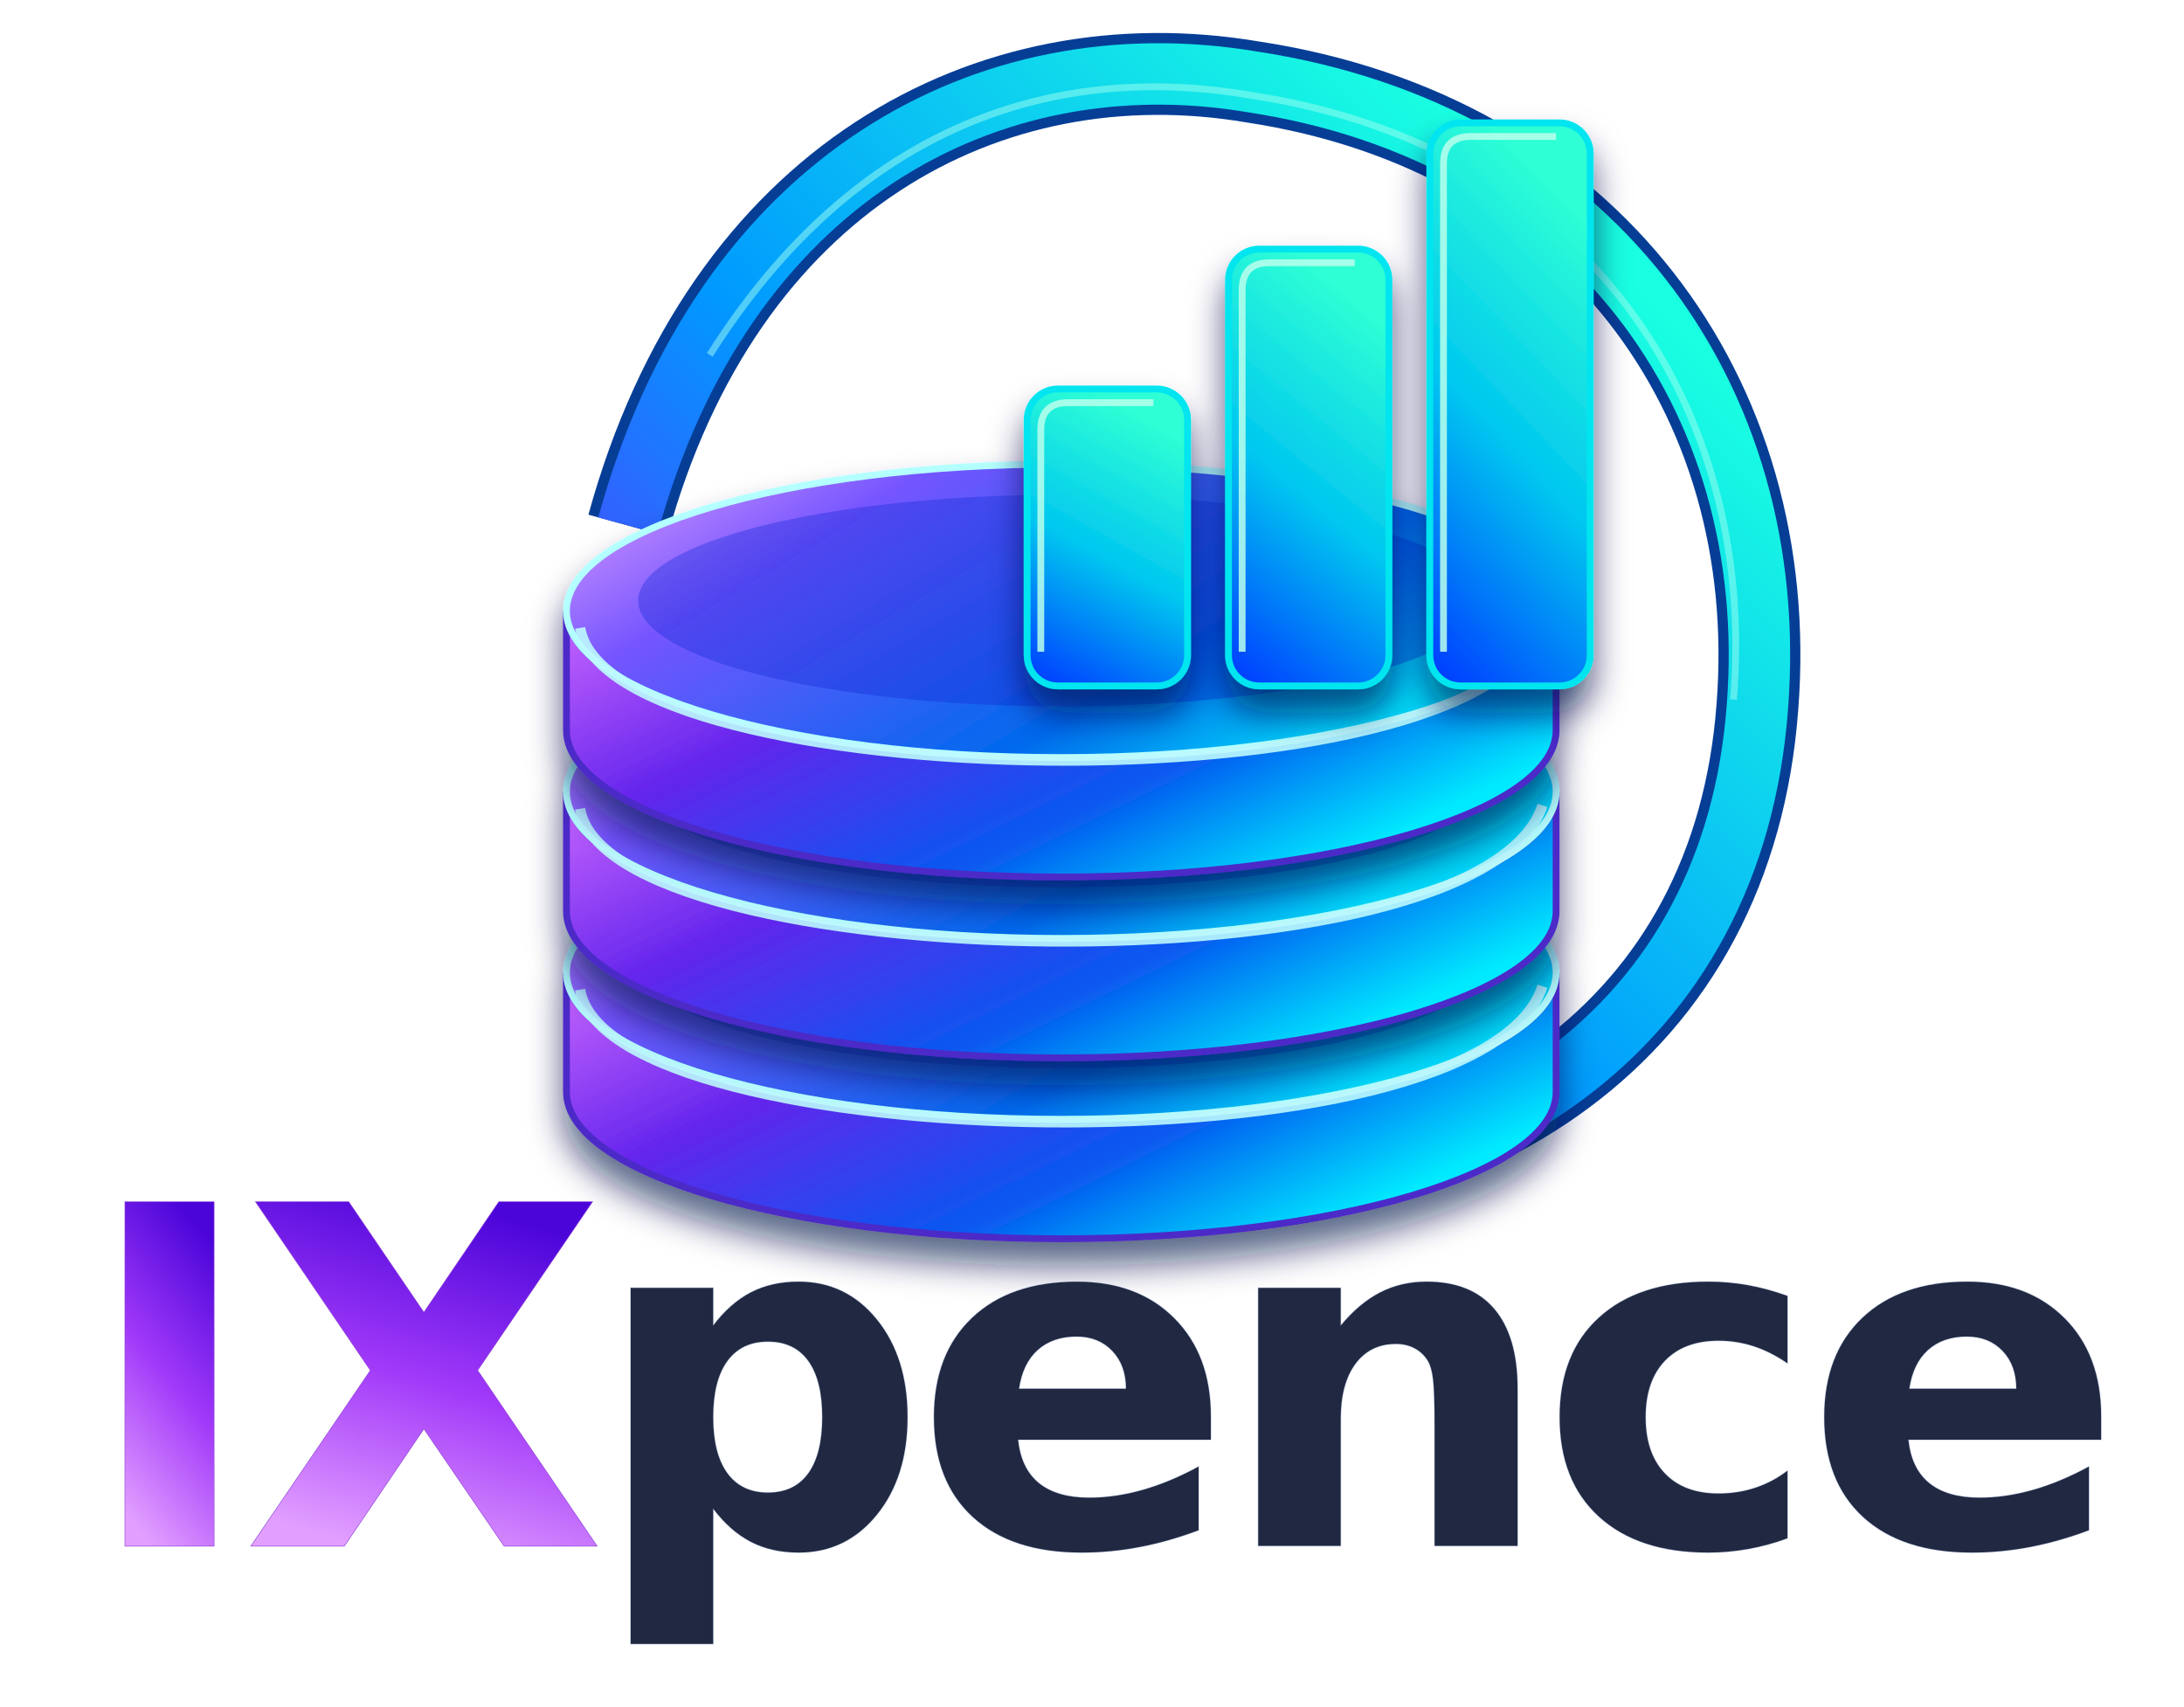
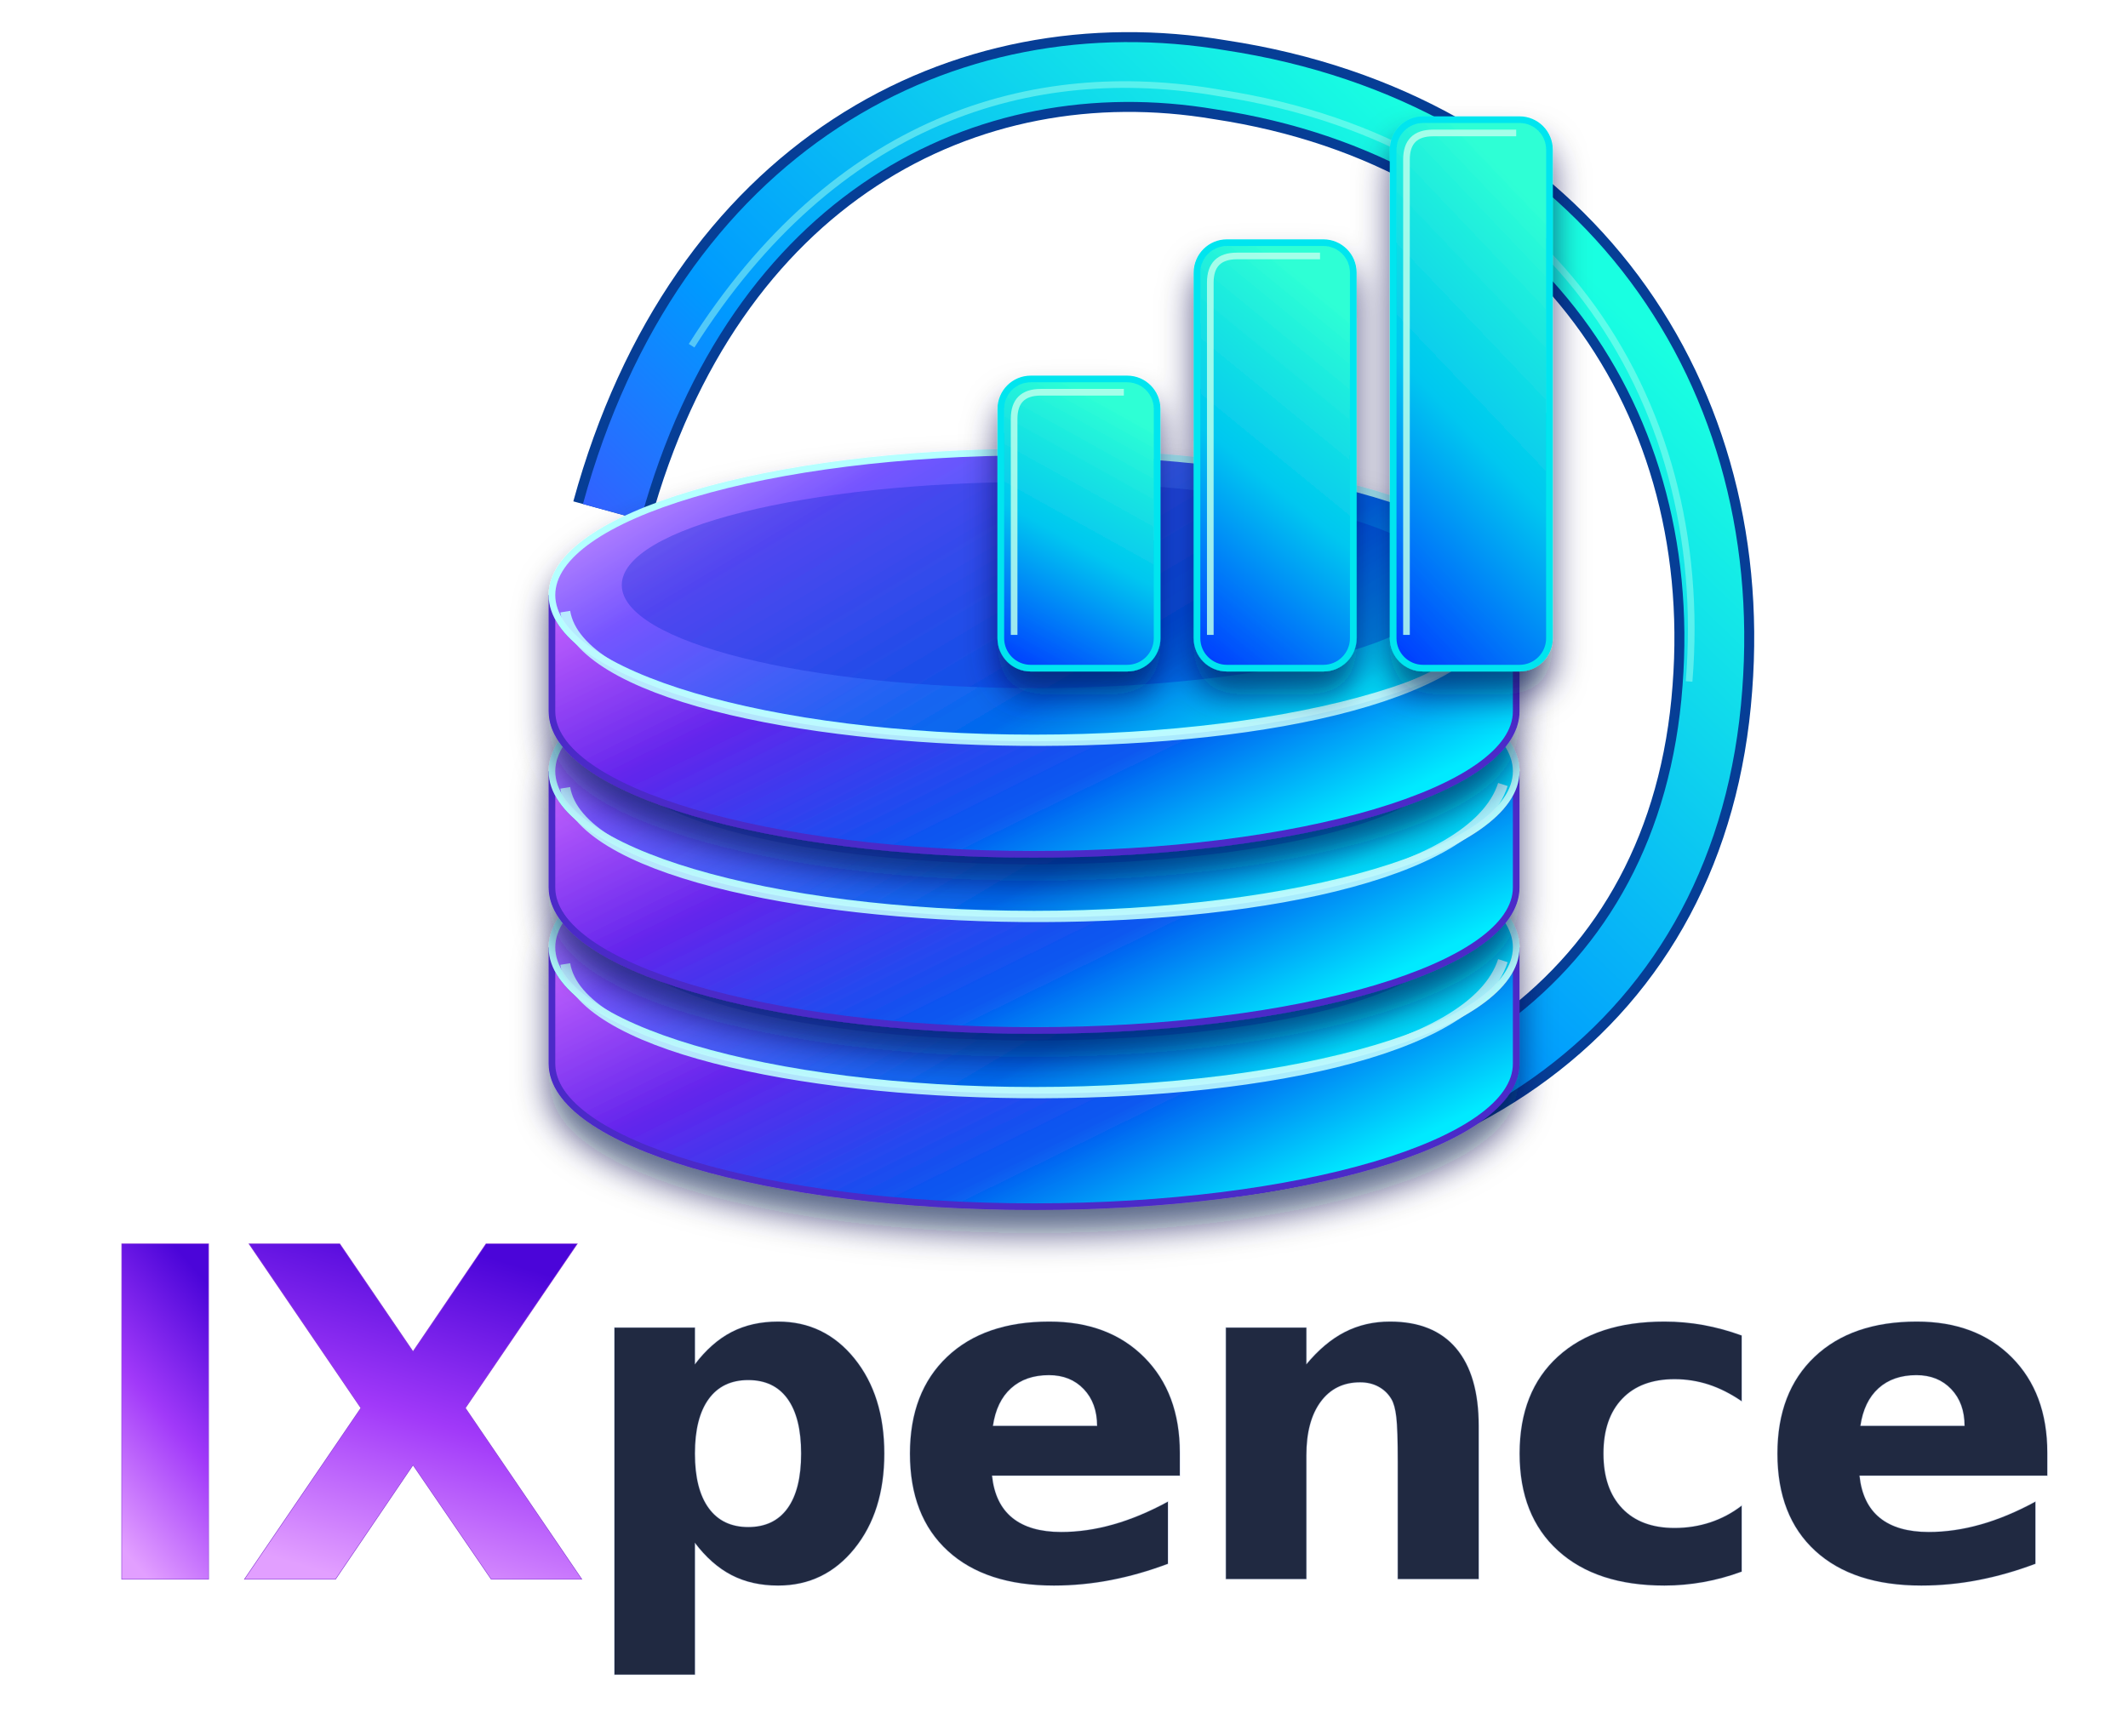
- <svg xmlns="http://www.w3.org/2000/svg" viewBox="0 0 640 500" role="img" aria-labelledby="title">
+ <svg xmlns="http://www.w3.org/2000/svg" viewBox="0 0 640 522" role="img" aria-labelledby="title">
  <defs>
    <linearGradient id="ring" x1=".08" y1=".85" x2=".8" y2=".1">
      <stop stop-color="#6c20ff" />
      <stop offset=".45" stop-color="#0099ff" />
      <stop offset="1" stop-color="#19ffe1" />
    </linearGradient>
    <linearGradient id="edge" x1="0" y1="0" x2="1" y2=".55">
      <stop stop-color="#c966ff" />
      <stop offset=".35" stop-color="#6325ec" />
      <stop offset=".72" stop-color="#0759f0" />
      <stop offset="1" stop-color="#00eaff" />
    </linearGradient>
    <linearGradient id="top" x1="0" y1="0" x2="1" y2=".5">
      <stop stop-color="#e6a5ff" />
      <stop offset=".3" stop-color="#7555ff" />
      <stop offset=".75" stop-color="#0069ed" />
      <stop offset="1" stop-color="#03d9fa" />
    </linearGradient>
    <linearGradient id="bar" x1=".1" y1="1" x2=".4" y2="0">
      <stop stop-color="#003dff" />
      <stop offset=".5" stop-color="#00c7f0" />
      <stop offset="1" stop-color="#2effd5" />
    </linearGradient>
    <linearGradient id="word" x1=".3" y1="0" x2=".6" y2="1">
      <stop stop-color="#e29fff" />
      <stop offset=".5" stop-color="#a139f9" />
      <stop offset="1" stop-color="#4b05d9" />
    </linearGradient>
    <filter id="shadow" x="-30%" y="-40%" width="160%" height="190%">
      <feDropShadow dx="0" dy="7" stdDeviation="5" flood-color="#020c4b" flood-opacity=".65" />
    </filter>
  </defs>
  <g>
    <path d="M184 154C212 52 290 11 367 24C466 39 522 116 515 207C508 302 433 352 331 350" fill="none" stroke="#063e96" stroke-width="24" />
    <path d="M184 154C212 52 290 11 367 24C466 39 522 116 515 207C508 302 433 352 331 350" fill="none" stroke="url(#ring)" stroke-width="18" />
    <path d="M208 104C251 36 310 18 367 28C465 43 515 119 508 205" fill="none" stroke="#a0fff3" stroke-opacity=".5" stroke-width="2" />
    <g filter="url(#shadow)">
      <path d="M166 285a145 43 0 0 0 290 0v35a145 43 0 0 1-290 0Z" fill="url(#edge)" stroke="#4b29c8" stroke-width="2" />
      <ellipse cx="311" cy="285" rx="145" ry="43" fill="url(#top)" stroke="#b4ffff" stroke-width="2" />
      <ellipse cx="311" cy="282" rx="124" ry="31" fill="#1028d3" fill-opacity=".35" />
      <path d="M170 290c8 49 264 55 282-1" fill="none" stroke="#bcfaff" stroke-width="3" opacity=".9" />
    </g>
    <g filter="url(#shadow)">
      <path d="M166 232a145 43 0 0 0 290 0v35a145 43 0 0 1-290 0Z" fill="url(#edge)" stroke="#4b29c8" stroke-width="2" />
      <ellipse cx="311" cy="232" rx="145" ry="43" fill="url(#top)" stroke="#b4ffff" stroke-width="2" />
      <ellipse cx="311" cy="229" rx="124" ry="31" fill="#1028d3" fill-opacity=".35" />
      <path d="M170 237c8 49 264 55 282-1" fill="none" stroke="#bcfaff" stroke-width="3" opacity=".9" />
    </g>
    <g filter="url(#shadow)">
      <path d="M166 179a145 43 0 0 0 290 0v35a145 43 0 0 1-290 0Z" fill="url(#edge)" stroke="#4b29c8" stroke-width="2" />
      <ellipse cx="311" cy="179" rx="145" ry="43" fill="url(#top)" stroke="#b4ffff" stroke-width="2" />
      <ellipse cx="311" cy="176" rx="124" ry="31" fill="#1028d3" fill-opacity=".35" />
      <path d="M170 184c8 49 264 55 282-1" fill="none" stroke="#bcfaff" stroke-width="3" opacity=".9" />
    </g>
    <g fill="url(#bar)" stroke="#00e5ef" stroke-width="2" filter="url(#shadow)">
      <rect x="301" y="114" width="47" height="87" rx="9" />
      <rect x="360" y="73" width="47" height="128" rx="9" />
      <rect x="419" y="36" width="47" height="165" rx="9" />
    </g>
    <g fill="none" stroke="#baffec" stroke-opacity=".85" stroke-width="2">
      <path d="M305 191v-65q0-8 8-8h25" />
      <path d="M364 191V85q0-8 8-8h25" />
      <path d="M423 191V48q0-8 8-8h25" />
    </g>
  </g>
-   <g>
+   <g transform="translate(0 22)">
    <path transform="translate(24.000 453) scale(0.067485 -0.067485)" d="M188 1493H573V0H188Z" fill="url(#word)" stroke="#8e43d7" stroke-width="5" paint-order="stroke fill" />
    <path transform="translate(71.037 453) scale(0.067485 -0.067485)" d="M1020 762 1538 0H1137L788 510L442 0H39L557 762L59 1493H461L788 1012L1114 1493H1518Z" fill="url(#word)" stroke="#8e43d7" stroke-width="5" paint-order="stroke fill" />
    <path transform="translate(173.209 453) scale(0.067485 -0.067485)" d="M530 162V-426H172V1120H530V956Q604 1054 694.0 1100.5Q784 1147 901 1147Q1108 1147 1241.0 982.5Q1374 818 1374 559Q1374 300 1241.0 135.5Q1108 -29 901 -29Q784 -29 694.0 17.5Q604 64 530 162ZM768 887Q653 887 591.5 802.5Q530 718 530 559Q530 400 591.5 315.5Q653 231 768 231Q883 231 943.5 315.0Q1004 399 1004 559Q1004 719 943.5 803.0Q883 887 768 887Z" fill="#202941" stroke="#ccd5e9" stroke-width="5" paint-order="stroke fill" />
    <path transform="translate(267.755 453) scale(0.067485 -0.067485)" d="M1290 563V461H453Q466 335 544.0 272.0Q622 209 762 209Q875 209 993.5 242.5Q1112 276 1237 344V68Q1110 20 983.0 -4.5Q856 -29 729 -29Q425 -29 256.5 125.5Q88 280 88 559Q88 833 253.5 990.0Q419 1147 709 1147Q973 1147 1131.5 988.0Q1290 829 1290 563ZM922 682Q922 784 862.5 846.5Q803 909 707 909Q603 909 538.0 850.5Q473 792 457 682Z" fill="#202941" stroke="#ccd5e9" stroke-width="5" paint-order="stroke fill" />
    <path transform="translate(357.104 453) scale(0.067485 -0.067485)" d="M1298 682V0H938V111V522Q938 667 931.5 722.0Q925 777 909 803Q888 838 852.0 857.5Q816 877 770 877Q658 877 594.0 790.5Q530 704 530 551V0H172V1120H530V956Q611 1054 702.0 1100.5Q793 1147 903 1147Q1097 1147 1197.5 1028.0Q1298 909 1298 682Z" fill="#202941" stroke="#ccd5e9" stroke-width="5" paint-order="stroke fill" />
    <path transform="translate(451.110 453) scale(0.067485 -0.067485)" d="M1077 1085V793Q1004 843 930.5 867.0Q857 891 778 891Q628 891 544.5 803.5Q461 716 461 559Q461 402 544.5 314.5Q628 227 778 227Q862 227 937.5 252.0Q1013 277 1077 326V33Q993 2 906.5 -13.5Q820 -29 733 -29Q430 -29 259.0 126.5Q88 282 88 559Q88 836 259.0 991.5Q430 1147 733 1147Q821 1147 906.5 1131.5Q992 1116 1077 1085Z" fill="#202941" stroke="#ccd5e9" stroke-width="5" paint-order="stroke fill" />
    <path transform="translate(528.650 453) scale(0.067485 -0.067485)" d="M1290 563V461H453Q466 335 544.0 272.0Q622 209 762 209Q875 209 993.5 242.5Q1112 276 1237 344V68Q1110 20 983.0 -4.5Q856 -29 729 -29Q425 -29 256.5 125.5Q88 280 88 559Q88 833 253.5 990.0Q419 1147 709 1147Q973 1147 1131.5 988.0Q1290 829 1290 563ZM922 682Q922 784 862.5 846.5Q803 909 707 909Q603 909 538.0 850.5Q473 792 457 682Z" fill="#202941" stroke="#ccd5e9" stroke-width="5" paint-order="stroke fill" />
  </g>
</svg>
